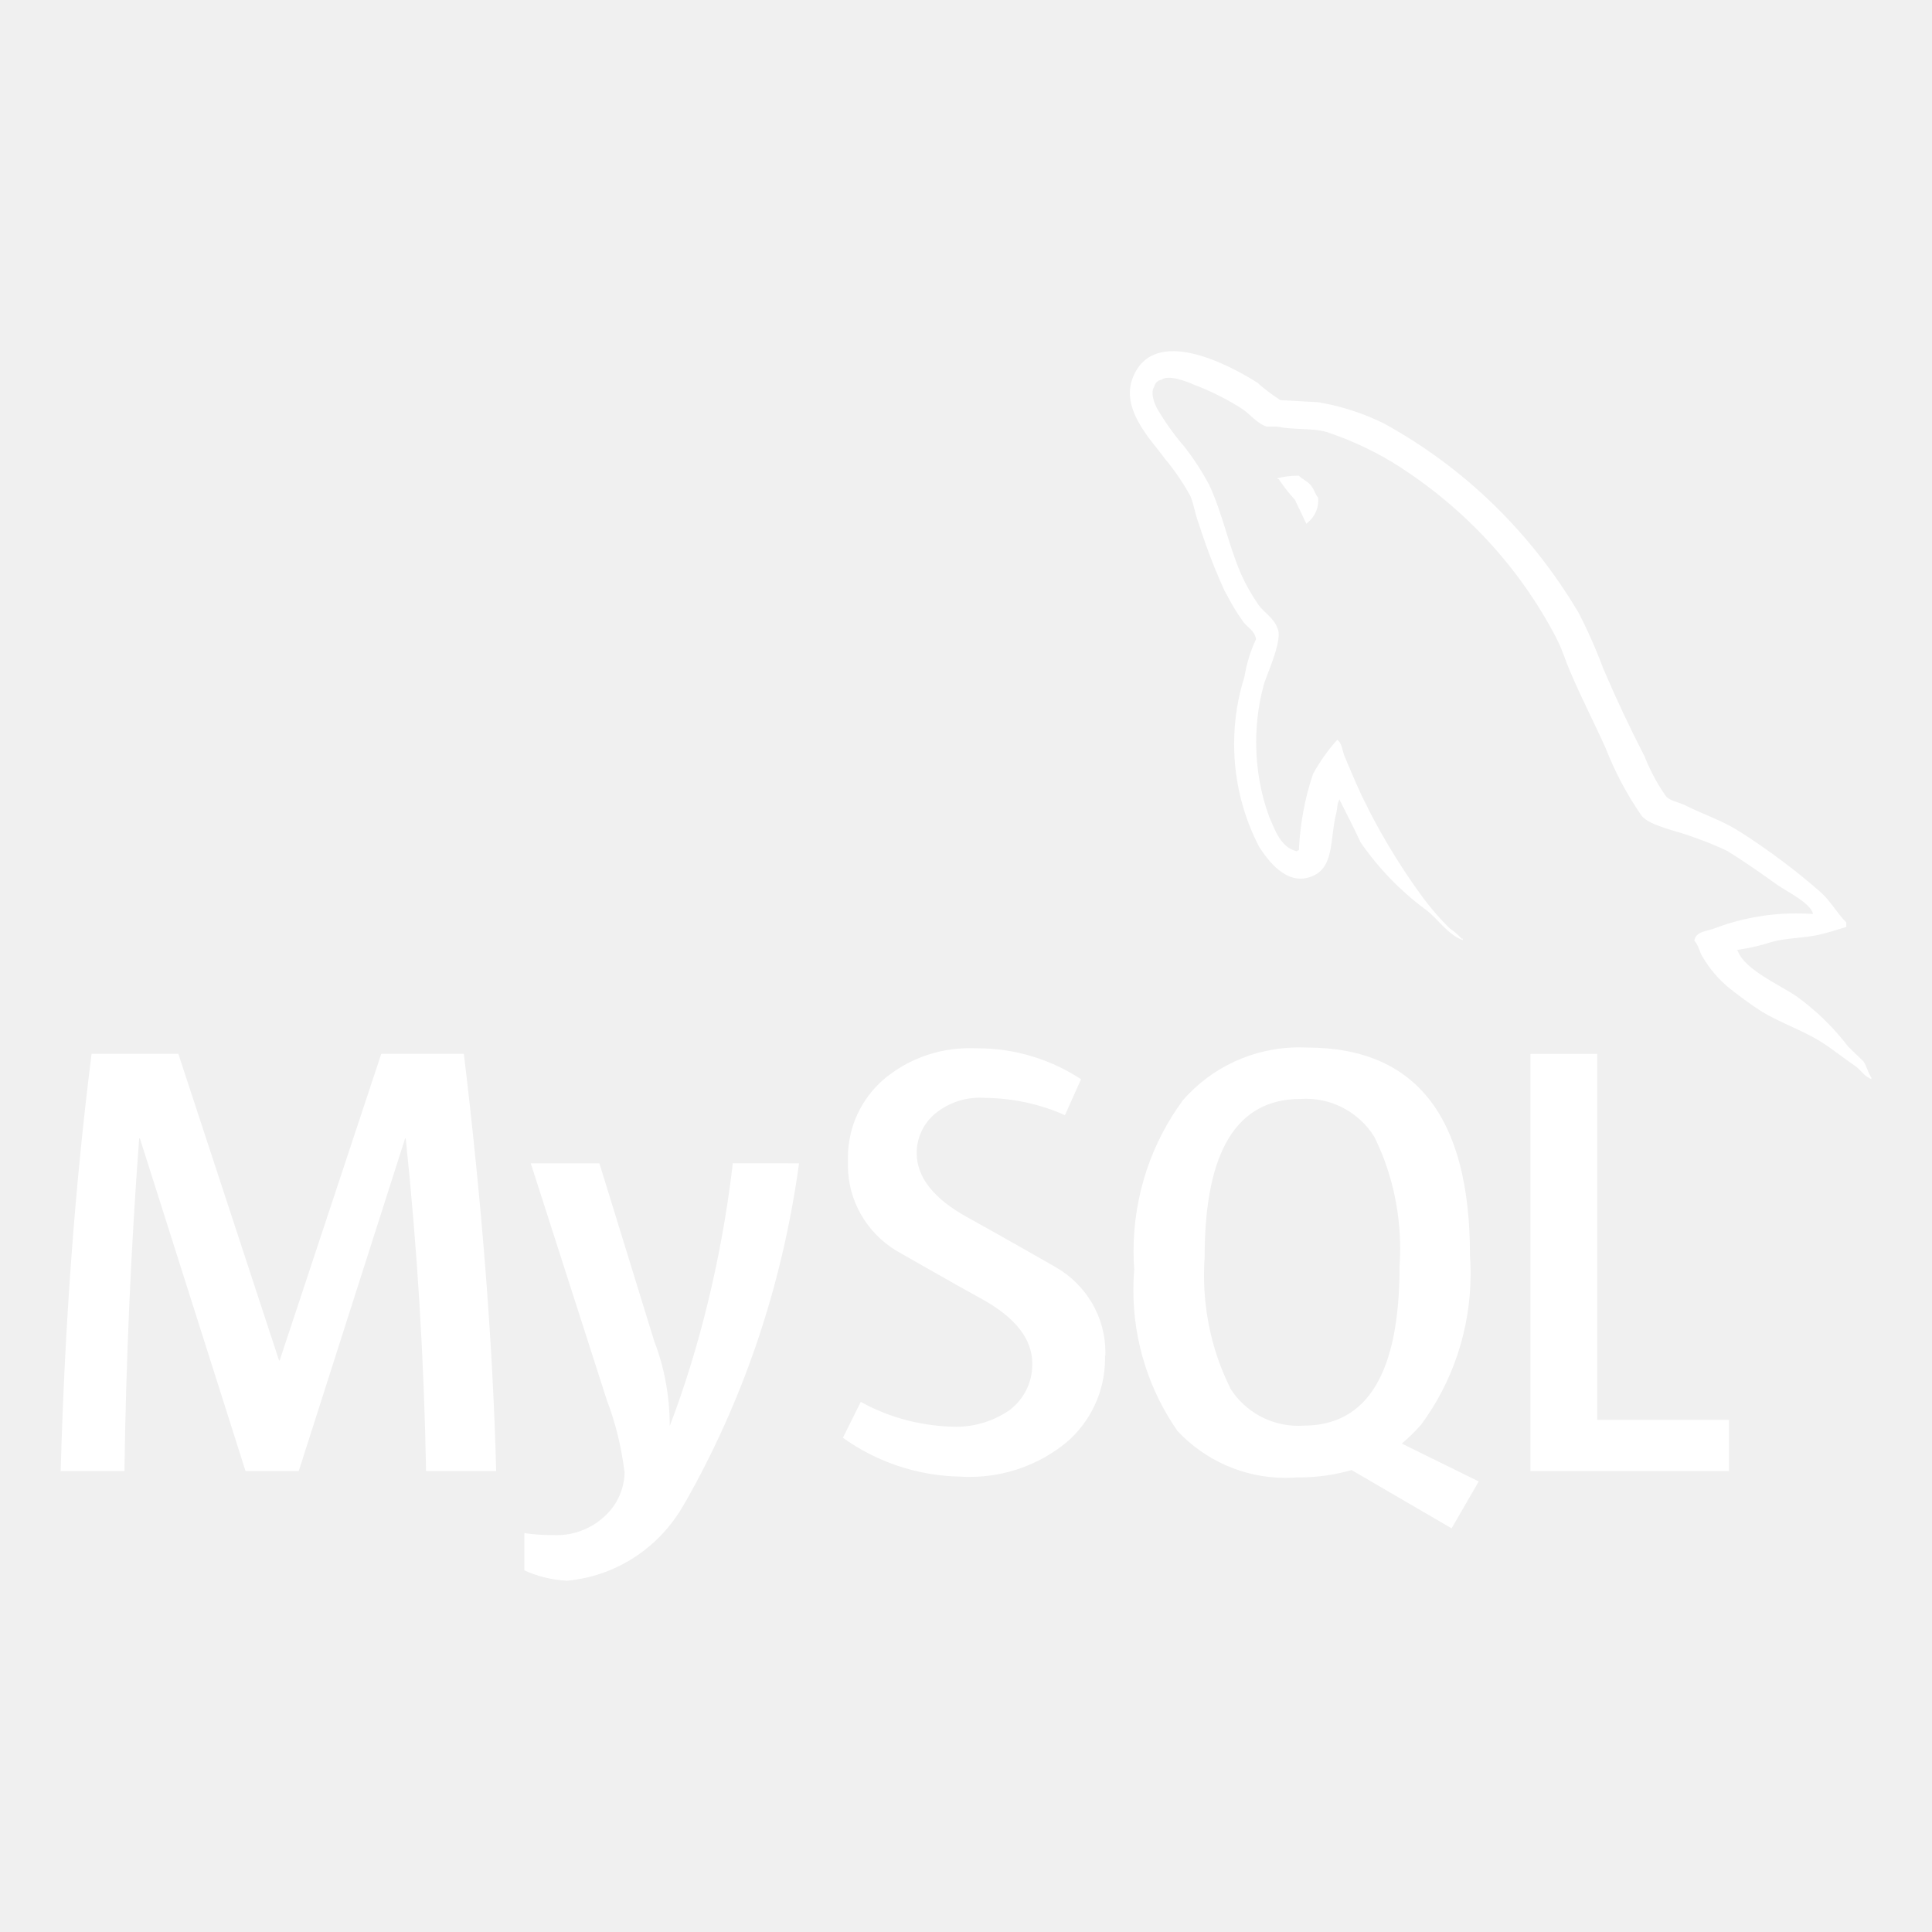
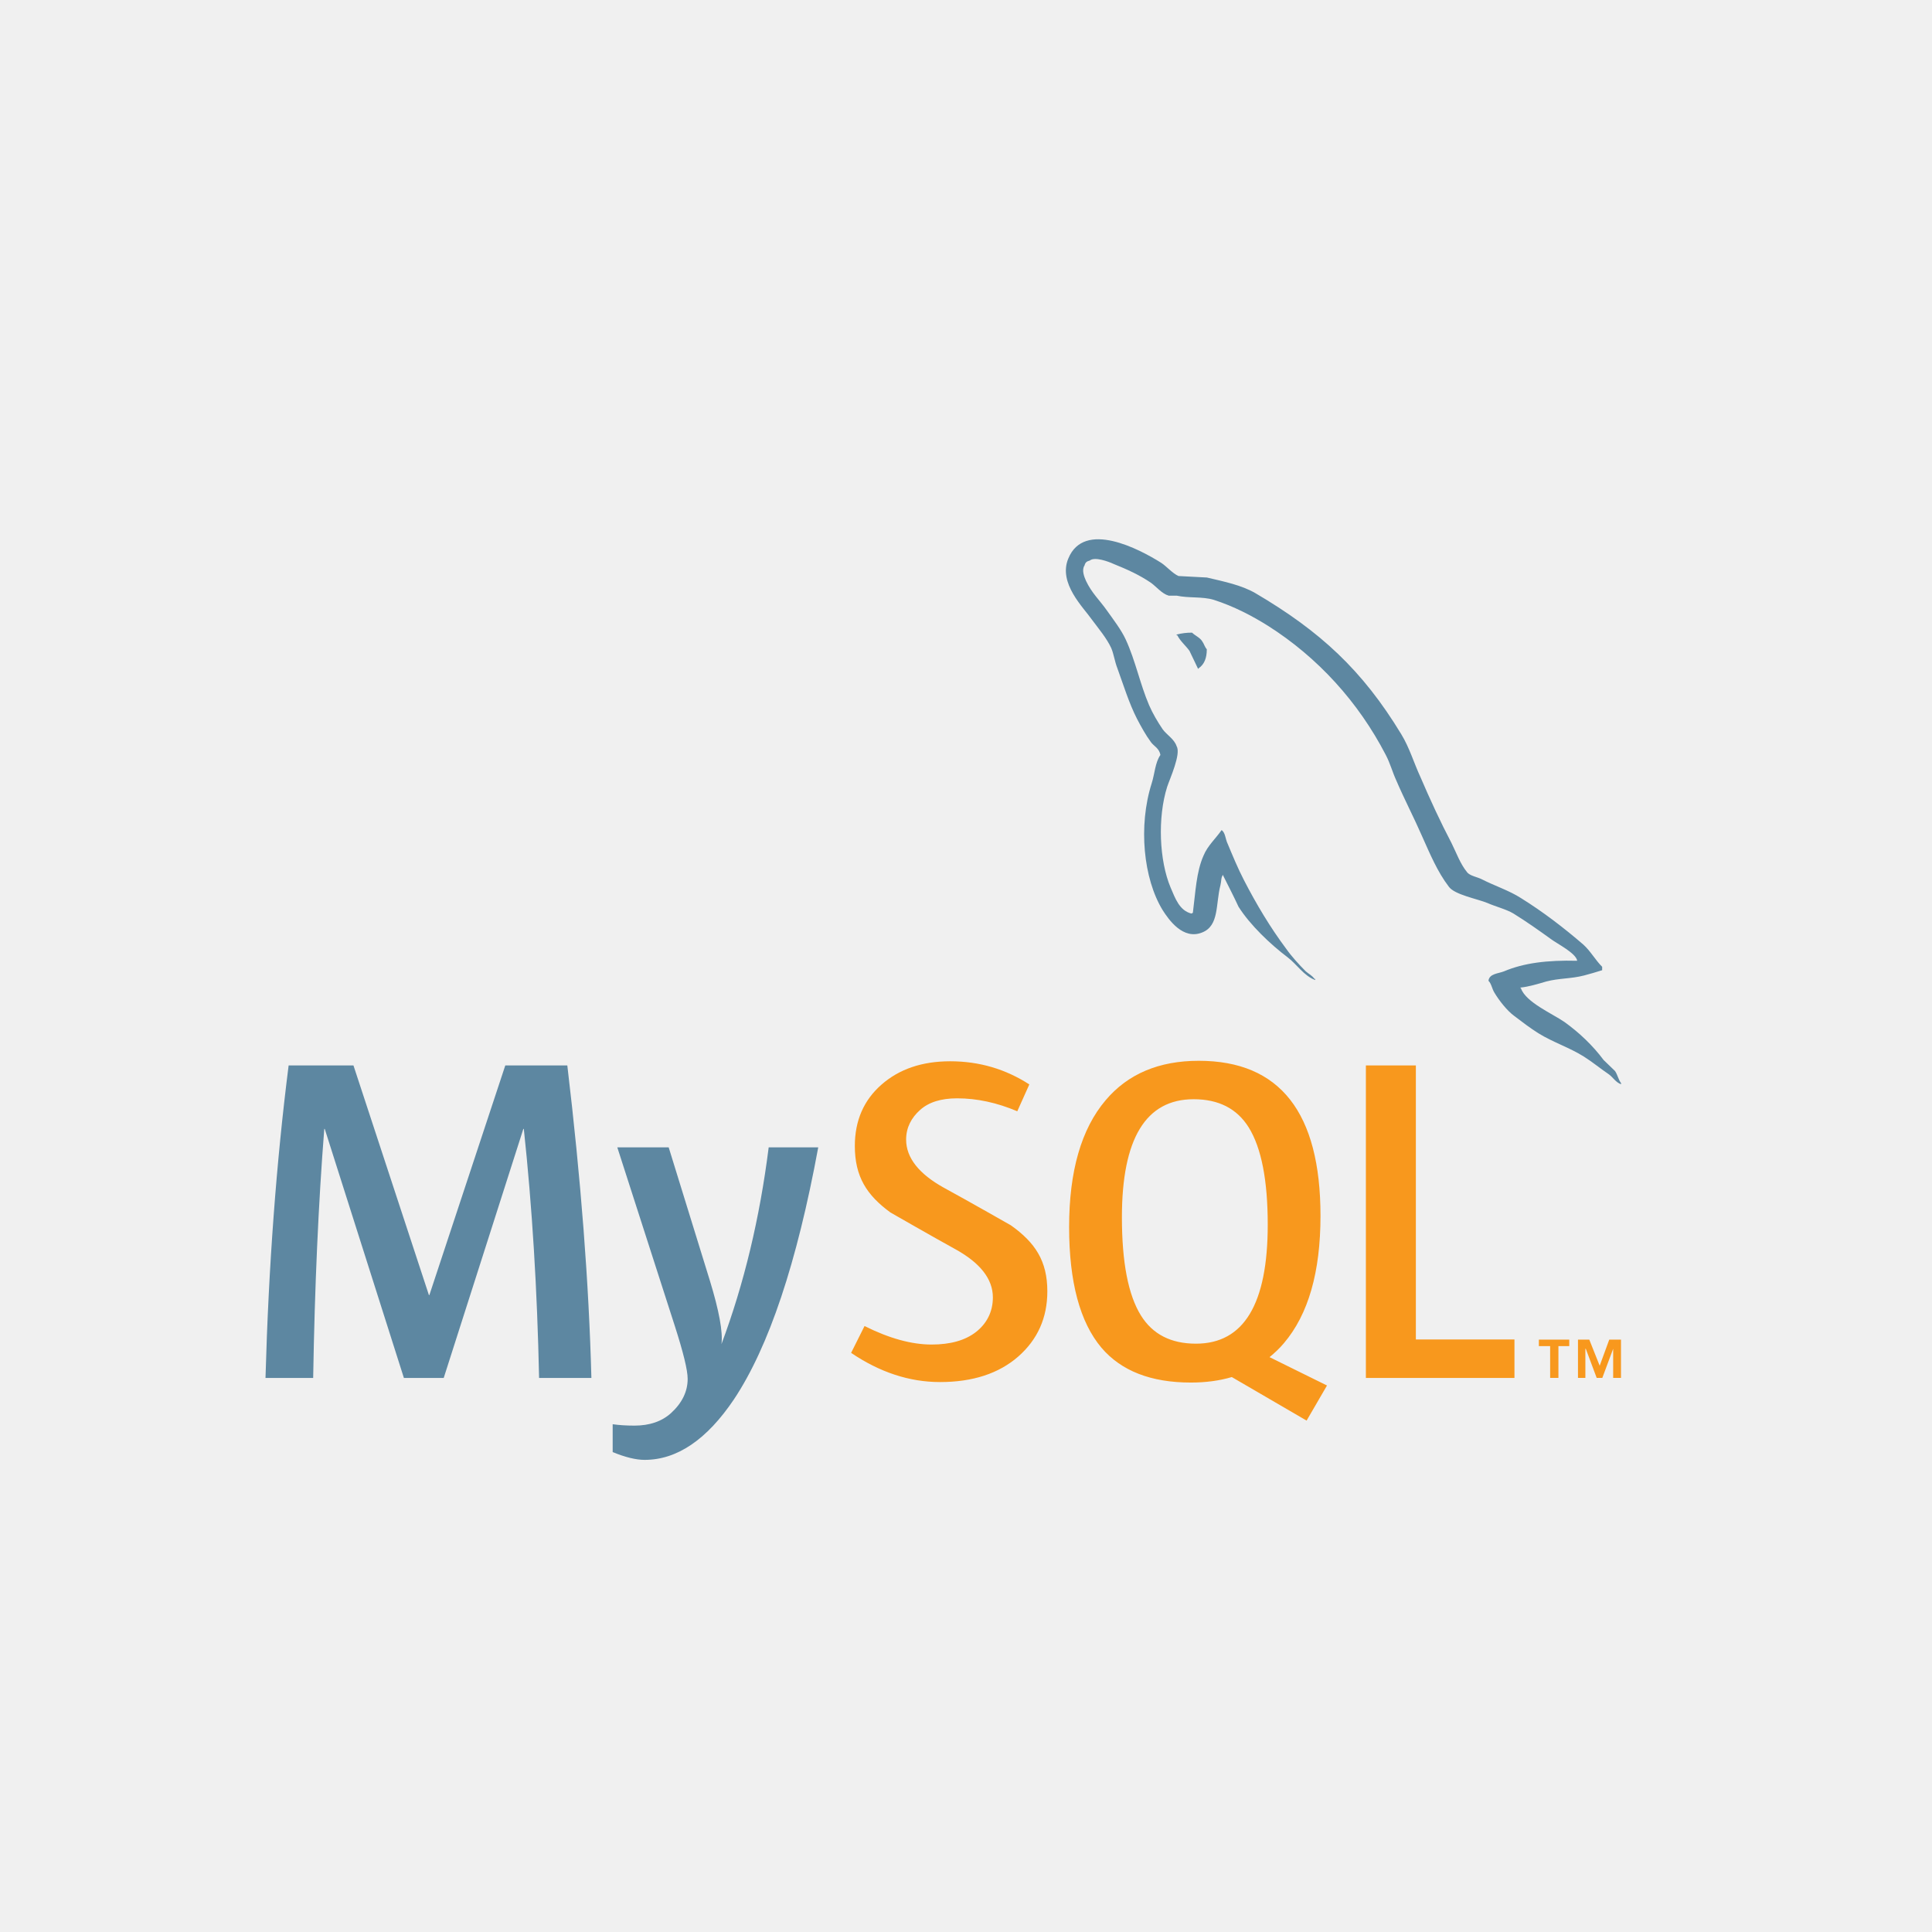
- <svg xmlns="http://www.w3.org/2000/svg" fill="#ffffff" width="800px" height="800px" viewBox="0 0 32 32" version="1.1" stroke="#ffffff" stroke-width="0">
-   <g id="SVGRepo_bgCarrier" stroke-width="0" />
-   <g id="SVGRepo_tracerCarrier" stroke-linecap="round" stroke-linejoin="round" />
-   <g id="SVGRepo_iconCarrier">
-     <path d="M30.026 15.139c-0.082-0.006-0.177-0.010-0.273-0.010-0.484 0-0.947 0.090-1.373 0.254l0.026-0.009c-0.125 0.050-0.325 0.050-0.342 0.209 0.069 0.066 0.079 0.175 0.137 0.267 0.117 0.198 0.261 0.366 0.429 0.506l0.003 0.003c0.175 0.137 0.35 0.27 0.534 0.387 0.325 0.2 0.694 0.319 1.012 0.52 0.181 0.117 0.366 0.266 0.55 0.391 0.091 0.062 0.15 0.175 0.267 0.215v-0.025c-0.057-0.075-0.075-0.184-0.131-0.267-0.084-0.084-0.167-0.159-0.25-0.241-0.248-0.325-0.535-0.603-0.857-0.835l-0.012-0.008c-0.267-0.182-0.852-0.437-0.962-0.744l-0.016-0.018c0.218-0.031 0.412-0.077 0.599-0.139l-0.024 0.007c0.284-0.075 0.544-0.059 0.837-0.132 0.132-0.034 0.266-0.075 0.4-0.117v-0.075c-0.15-0.15-0.262-0.354-0.417-0.494-0.409-0.36-0.86-0.698-1.335-1.002l-0.045-0.027c-0.262-0.167-0.595-0.275-0.871-0.417-0.1-0.050-0.267-0.075-0.325-0.159-0.13-0.185-0.245-0.397-0.336-0.621l-0.008-0.022q-0.368-0.714-0.684-1.453c-0.144-0.383-0.287-0.697-0.448-1.001l0.023 0.047c-0.786-1.319-1.881-2.379-3.188-3.102l-0.043-0.022c-0.309-0.153-0.668-0.272-1.045-0.339l-0.025-0.004c-0.209-0.010-0.417-0.025-0.625-0.034-0.146-0.094-0.272-0.19-0.39-0.296l0.003 0.003c-0.475-0.3-1.704-0.95-2.054-0.090-0.225 0.542 0.334 1.077 0.527 1.352 0.154 0.183 0.294 0.388 0.415 0.605l0.010 0.020c0.059 0.145 0.075 0.294 0.134 0.445 0.145 0.452 0.292 0.823 0.459 1.182l-0.026-0.062c0.099 0.199 0.202 0.368 0.317 0.528l-0.008-0.012c0.067 0.091 0.182 0.134 0.209 0.284-0.086 0.181-0.153 0.391-0.19 0.61l-0.002 0.014c-0.108 0.332-0.171 0.715-0.171 1.112 0 0.621 0.153 1.206 0.423 1.72l-0.010-0.020c0.134 0.207 0.452 0.667 0.878 0.491 0.375-0.15 0.292-0.625 0.4-1.043 0.025-0.1 0.009-0.166 0.060-0.234v0.019c0.117 0.235 0.235 0.459 0.342 0.694 0.302 0.435 0.661 0.805 1.071 1.11l0.013 0.009c0.2 0.15 0.359 0.41 0.609 0.502v-0.025h-0.019c-0.057-0.062-0.12-0.117-0.189-0.164l-0.004-0.002c-0.155-0.152-0.299-0.316-0.429-0.489l-0.008-0.011c-0.326-0.44-0.636-0.938-0.905-1.461l-0.029-0.061c-0.137-0.262-0.252-0.545-0.362-0.804-0.050-0.1-0.050-0.25-0.134-0.3-0.148 0.166-0.281 0.351-0.392 0.55l-0.008 0.016c-0.128 0.373-0.212 0.804-0.234 1.251l-0 0.011c-0.034 0.009-0.017 0-0.034 0.018-0.267-0.065-0.359-0.342-0.459-0.575-0.136-0.366-0.215-0.79-0.215-1.231 0-0.356 0.051-0.7 0.147-1.025l-0.006 0.026c0.059-0.175 0.309-0.727 0.209-0.895-0.052-0.159-0.217-0.25-0.309-0.379-0.109-0.154-0.209-0.329-0.292-0.514l-0.008-0.020c-0.2-0.467-0.3-0.985-0.517-1.452-0.131-0.244-0.269-0.454-0.424-0.65l0.007 0.009c-0.165-0.191-0.317-0.404-0.449-0.63l-0.011-0.020c-0.041-0.091-0.1-0.242-0.034-0.342 0.012-0.058 0.058-0.103 0.117-0.112l0.001-0c0.11-0.090 0.419 0.027 0.527 0.077 0.317 0.12 0.59 0.261 0.843 0.427l-0.016-0.010c0.117 0.082 0.244 0.241 0.394 0.282h0.175c0.267 0.059 0.569 0.018 0.819 0.091 0.459 0.155 0.856 0.349 1.223 0.587l-0.021-0.013c1.104 0.713 1.988 1.677 2.586 2.816l0.020 0.041c0.1 0.192 0.144 0.369 0.235 0.569 0.175 0.412 0.391 0.829 0.569 1.227 0.169 0.428 0.369 0.798 0.607 1.139l-0.012-0.018c0.125 0.175 0.627 0.266 0.852 0.357 0.237 0.083 0.427 0.162 0.611 0.251l-0.037-0.016c0.287 0.175 0.567 0.375 0.837 0.567 0.137 0.095 0.554 0.304 0.579 0.472zM18.302 22.452c0 0.015 0.001 0.032 0.001 0.049 0 0.558-0.249 1.057-0.643 1.393l-0.003 0.002c-0.432 0.352-0.989 0.566-1.596 0.566-0.047 0-0.094-0.001-0.14-0.004l0.006 0c-0.739-0.010-1.419-0.25-1.976-0.651l0.010 0.007 0.296-0.595c0.429 0.24 0.939 0.389 1.481 0.41l0.006 0c0.027 0.002 0.058 0.003 0.090 0.003 0.332 0 0.641-0.104 0.894-0.281l-0.005 0.003c0.229-0.174 0.375-0.446 0.375-0.752 0-0.006-0-0.011-0-0.017v0.001c0-0.412-0.287-0.762-0.81-1.056-0.485-0.266-1.453-0.821-1.453-0.821-0.478-0.296-0.791-0.817-0.791-1.411 0-0.021 0-0.042 0.001-0.063l-0 0.003c-0.001-0.019-0.001-0.041-0.001-0.063 0-0.515 0.227-0.977 0.586-1.291l0.002-0.002c0.382-0.324 0.881-0.521 1.426-0.521 0.035 0 0.069 0.001 0.103 0.002l-0.005-0c0.009-0 0.020-0 0.031-0 0.639 0 1.234 0.191 1.73 0.52l-0.012-0.007-0.266 0.595c-0.391-0.176-0.847-0.282-1.327-0.287l-0.002-0c-0.024-0.002-0.051-0.003-0.079-0.003-0.28 0-0.538 0.098-0.74 0.262l0.002-0.002c-0.189 0.157-0.309 0.392-0.31 0.655v0c0 0.41 0.292 0.762 0.832 1.062 0.491 0.269 1.483 0.837 1.483 0.837 0.488 0.287 0.811 0.809 0.811 1.407 0 0.018-0 0.037-0.001 0.055l0-0.003zM20.374 22.983c-0.273-0.545-0.432-1.187-0.432-1.866 0-0.107 0.004-0.213 0.012-0.317l-0.001 0.014q0-2.611 1.587-2.612c0.026-0.002 0.057-0.003 0.089-0.003 0.475 0 0.892 0.248 1.129 0.622l0.003 0.005c0.271 0.542 0.43 1.182 0.43 1.858 0 0.104-0.004 0.207-0.011 0.309l0.001-0.014q0 2.632-1.587 2.634c-0.027 0.002-0.058 0.003-0.089 0.003-0.475 0-0.893-0.248-1.13-0.622l-0.003-0.005zM24.488 24.535l-1.27-0.625c0.116-0.097 0.22-0.199 0.316-0.309l0.003-0.003c0.513-0.692 0.821-1.563 0.821-2.505 0-0.109-0.004-0.217-0.012-0.324l0.001 0.014q0-3.43-2.693-3.432c-0.040-0.002-0.087-0.003-0.134-0.003-0.767 0-1.456 0.337-1.925 0.872l-0.002 0.003c-0.511 0.692-0.818 1.562-0.818 2.504 0 0.106 0.004 0.211 0.012 0.315l-0.001-0.014c-0.009 0.101-0.014 0.219-0.014 0.338 0 0.874 0.274 1.684 0.74 2.349l-0.009-0.013c0.449 0.478 1.086 0.776 1.791 0.776 0.066 0 0.131-0.003 0.195-0.008l-0.009 0.001c0.009 0 0.021 0 0.032 0 0.311 0 0.612-0.045 0.897-0.128l-0.022 0.006 1.656 0.965 0.45-0.777zM28.636 24.366h-3.287v-6.91h1.106v6.061h2.181zM13.235 19.268c-0.287 2.084-0.944 3.965-1.905 5.65l0.040-0.077c-0.385 0.741-1.113 1.257-1.968 1.34l-0.010 0.001c-0.259-0.014-0.5-0.076-0.719-0.177l0.012 0.005v-0.617c0.137 0.021 0.295 0.033 0.456 0.033 0.009 0 0.018-0 0.028-0h-0.001c0.016 0.001 0.034 0.001 0.052 0.001 0.289 0 0.554-0.105 0.758-0.28l-0.002 0.001c0.22-0.181 0.361-0.451 0.369-0.755l0-0.001c-0.053-0.438-0.154-0.837-0.299-1.214l0.012 0.034-1.267-3.944h1.137l0.909 2.949c0.162 0.416 0.256 0.898 0.256 1.401 0 0.001 0 0.002 0 0.002v-0c0.482-1.262 0.848-2.734 1.034-4.261l0.009-0.092zM8.215 24.366h-1.158q-0.049-2.761-0.337-5.511h-0.010l-1.762 5.511h-0.881l-1.75-5.511h-0.012q-0.205 2.751-0.244 5.511h-1.056q0.103-3.685 0.512-6.911h1.437l1.668 5.079h0.010l1.683-5.079h1.368q0.454 3.777 0.535 6.911zM21.505 7.879c-0.002 0-0.005-0-0.008-0-0.119 0-0.234 0.015-0.344 0.043l0.010-0.002v0.016h0.017c0.086 0.128 0.174 0.239 0.269 0.343l-0.002-0.002c0.067 0.134 0.125 0.267 0.192 0.4l0.017-0.019c0.109-0.086 0.178-0.218 0.178-0.366 0-0.018-0.001-0.035-0.003-0.053l0 0.002c-0.050-0.059-0.057-0.117-0.1-0.175-0.050-0.084-0.157-0.125-0.225-0.191z" />
-   </g>
+ <svg xmlns="http://www.w3.org/2000/svg" width="800px" height="800px" viewBox="-18.458 -22.75 191.151 191.151">
+   <path d="M-18.458 6.58h191.151v132.49H-18.458V6.58z" fill="none" />
+   <path d="M40.054 113.583h-5.175c-.183-8.735-.687-16.947-1.511-24.642h-.046l-7.879 24.642h-3.94l-7.832-24.642h-.045c-.581 7.388-.947 15.602-1.099 24.642H7.81c.304-10.993 1.068-21.299 2.289-30.919h6.414l7.465 22.719h.046l7.511-22.719h6.137c1.344 11.268 2.138 21.575 2.382 30.919M62.497 90.771c-2.107 11.434-4.887 19.742-8.337 24.928-2.688 3.992-5.633 5.99-8.84 5.99-.855 0-1.91-.258-3.16-.77v-2.757c.611.088 1.328.138 2.152.138 1.498 0 2.702-.412 3.62-1.238 1.098-1.006 1.647-2.137 1.647-3.388 0-.858-.428-2.612-1.282-5.268L42.618 90.77h5.084l4.076 13.19c.916 2.995 1.298 5.086 1.145 6.277 2.229-5.953 3.786-12.444 4.673-19.468h4.901v.002z" fill="#5d87a1" />
+   <path d="M131.382 113.583h-14.7V82.664h4.945v27.113h9.755v3.806zM112.834 114.33l-5.684-2.805c.504-.414.986-.862 1.42-1.381 2.416-2.838 3.621-7.035 3.621-12.594 0-10.229-4.014-15.346-12.045-15.346-3.938 0-7.01 1.298-9.207 3.895-2.414 2.84-3.619 7.022-3.619 12.551 0 5.435 1.068 9.422 3.205 11.951 1.955 2.291 4.902 3.438 8.843 3.438 1.47 0 2.819-.18 4.048-.543l7.4 4.308 2.018-3.474zm-18.413-6.934c-1.252-2.014-1.878-5.248-1.878-9.707 0-7.785 2.365-11.682 7.1-11.682 2.475 0 4.289.932 5.449 2.792 1.25 2.017 1.879 5.222 1.879 9.619 0 7.849-2.367 11.774-7.099 11.774-2.476.001-4.29-.928-5.451-2.796M85.165 105.013c0 2.622-.962 4.773-2.884 6.458-1.924 1.678-4.504 2.519-7.737 2.519-3.024 0-5.956-.966-8.794-2.888l1.329-2.655c2.442 1.223 4.653 1.831 6.638 1.831 1.863 0 3.319-.413 4.375-1.232 1.055-.822 1.684-1.975 1.684-3.433 0-1.837-1.281-3.407-3.631-4.722-2.167-1.19-6.501-3.678-6.501-3.678-2.349-1.712-3.525-3.55-3.525-6.578 0-2.506.877-4.529 2.632-6.068 1.757-1.545 4.024-2.315 6.803-2.315 2.87 0 5.479.769 7.829 2.291l-1.192 2.656c-2.01-.854-3.994-1.281-5.951-1.281-1.585 0-2.809.381-3.66 1.146-.858.762-1.387 1.737-1.387 2.933 0 1.828 1.308 3.418 3.722 4.759 2.196 1.192 6.638 3.723 6.638 3.723 2.409 1.709 3.612 3.53 3.612 6.534" fill="#f8981d" />
+   <path d="M137.59 72.308c-2.99-.076-5.305.225-7.248 1.047-.561.224-1.453.224-1.531.933.303.3.338.784.601 1.198.448.747 1.229 1.752 1.942 2.276.783.6 1.569 1.194 2.393 1.717 1.453.899 3.1 1.422 4.516 2.318.825.521 1.645 1.195 2.471 1.756.406.299.666.784 1.193.971v-.114c-.264-.336-.339-.822-.598-1.196l-1.122-1.082c-1.084-1.456-2.431-2.727-3.884-3.771-1.196-.824-3.812-1.944-4.297-3.322l-.076-.076c.822-.077 1.797-.375 2.578-.604 1.271-.335 2.43-.259 3.734-.594.6-.15 1.195-.338 1.797-.523v-.337c-.676-.673-1.158-1.567-1.869-2.203-1.902-1.643-3.998-3.25-6.164-4.595-1.16-.749-2.652-1.231-3.887-1.868-.445-.225-1.195-.336-1.457-.71-.67-.822-1.047-1.904-1.533-2.877-1.08-2.053-2.129-4.331-3.061-6.502-.674-1.456-1.084-2.91-1.906-4.257-3.85-6.35-8.031-10.196-14.457-13.971-1.381-.786-3.024-1.121-4.779-1.533l-2.803-.148c-.598-.262-1.197-.973-1.719-1.309-2.132-1.344-7.621-4.257-9.189-.411-1.01 2.431 1.494 4.821 2.354 6.054.635.856 1.458 1.83 1.902 2.802.263.635.337 1.309.6 1.98.598 1.644 1.157 3.473 1.943 5.007.41.782.857 1.604 1.381 2.312.3.414.822.597.936 1.272-.521.744-.562 1.867-.861 2.801-1.344 4.221-.819 9.45 1.086 12.552.596.934 2.018 2.99 3.92 2.202 1.684-.672 1.311-2.801 1.795-4.668.111-.451.038-.747.262-1.043v.073c.521 1.045 1.047 2.052 1.53 3.1 1.159 1.829 3.177 3.735 4.858 5.002.895.676 1.604 1.832 2.725 2.245V74.1h-.074c-.227-.335-.559-.485-.857-.745-.674-.673-1.42-1.495-1.943-2.241-1.566-2.093-2.952-4.41-4.182-6.801-.602-1.16-1.121-2.428-1.606-3.586-.226-.447-.226-1.121-.601-1.346-.562.821-1.381 1.532-1.791 2.538-.711 1.609-.785 3.588-1.049 5.646l-.147.072c-1.19-.299-1.604-1.53-2.056-2.575-1.119-2.654-1.307-6.914-.336-9.976.26-.783 1.385-3.249.936-3.995-.225-.715-.973-1.122-1.383-1.685-.482-.708-1.01-1.604-1.346-2.39-.896-2.091-1.347-4.408-2.312-6.498-.451-.974-1.234-1.982-1.868-2.879-.712-1.008-1.495-1.718-2.058-2.913-.186-.411-.447-1.083-.148-1.53.073-.3.225-.412.523-.487.484-.409 1.867.111 2.352.336 1.385.56 2.543 1.083 3.699 1.867.523.375 1.084 1.085 1.755 1.272h.786c1.193.26 2.538.072 3.661.41 1.979.636 3.772 1.569 5.38 2.576 4.893 3.103 8.928 7.512 11.652 12.778.447.858.637 1.644 1.045 2.539.787 1.832 1.76 3.7 2.541 5.493.785 1.755 1.533 3.547 2.654 5.005.559.784 2.805 1.195 3.812 1.606.745.335 1.905.633 2.577 1.044 1.271.783 2.537 1.682 3.732 2.543.595.448 2.465 1.382 2.576 2.13M99.484 39.844a5.82 5.82 0 0 0-1.529.188v.075h.072c.301.597.824 1.011 1.197 1.532.301.599.562 1.193.857 1.791l.072-.074c.527-.373.789-.971.789-1.868-.227-.264-.262-.522-.451-.784-.22-.374-.705-.56-1.007-.86" fill="#5d87a1" />
+   <path d="M141.148 113.578h.774v-3.788h-1.161l-.947 2.585-1.029-2.585h-1.118v3.788h.731v-2.882h.041l1.078 2.882h.557l1.074-2.882v2.882zm-6.235 0h.819v-3.146h1.072v-.643h-3.008v.643h1.115l.002 3.146z" fill="#f8981d" />
</svg>
